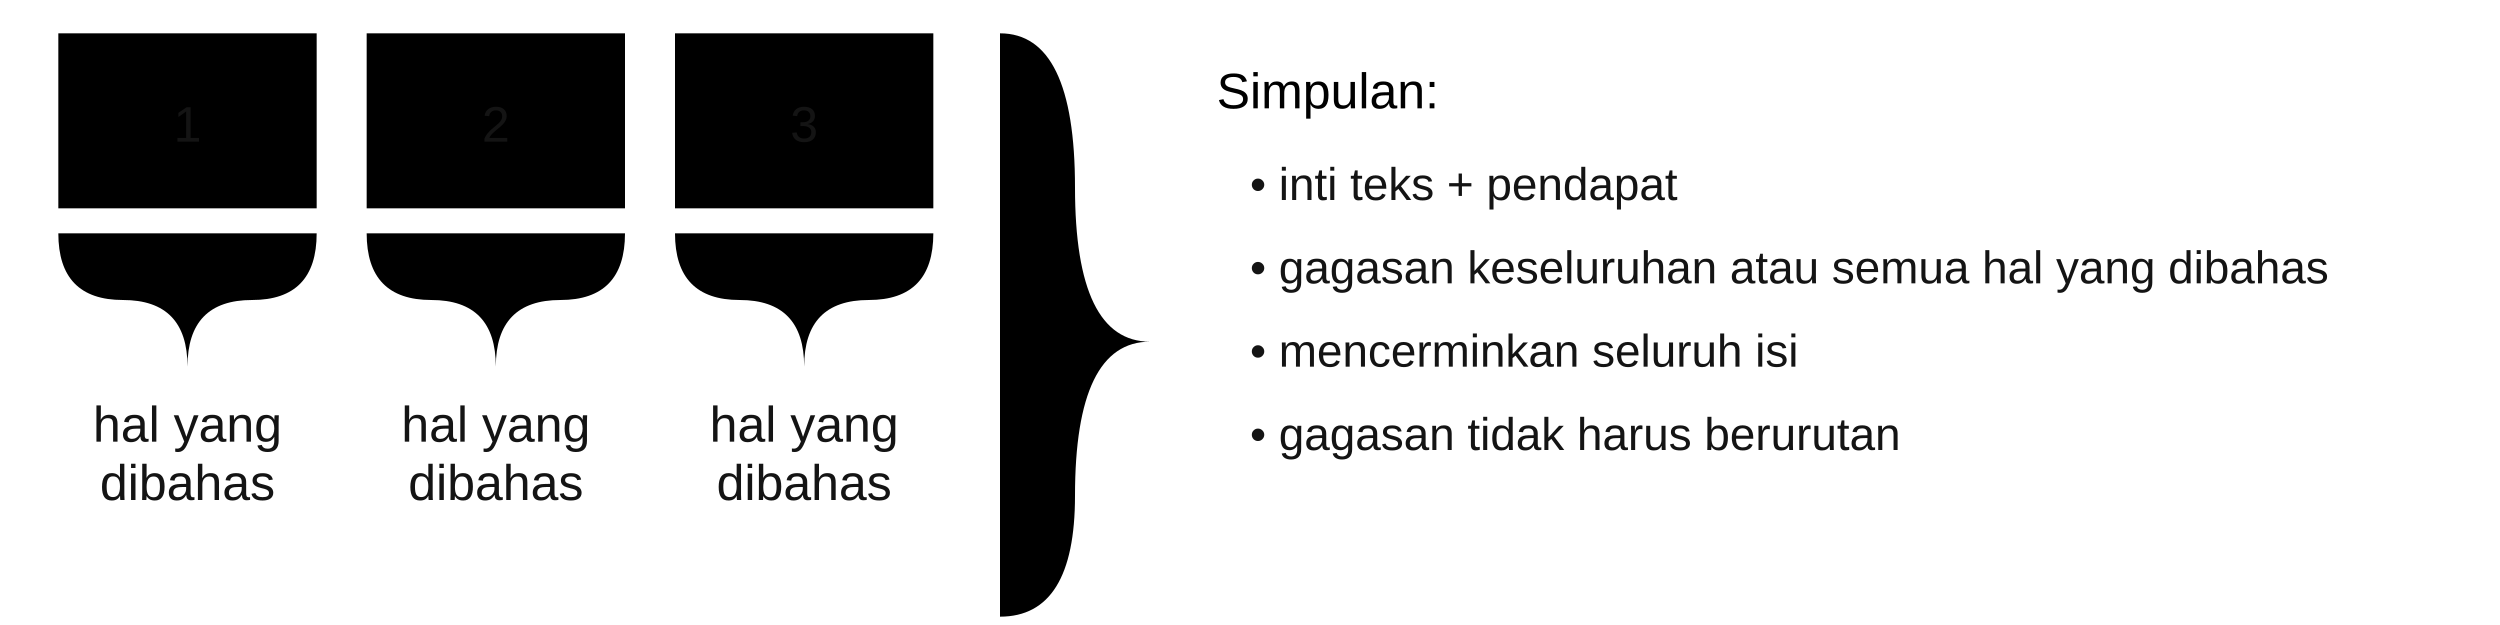
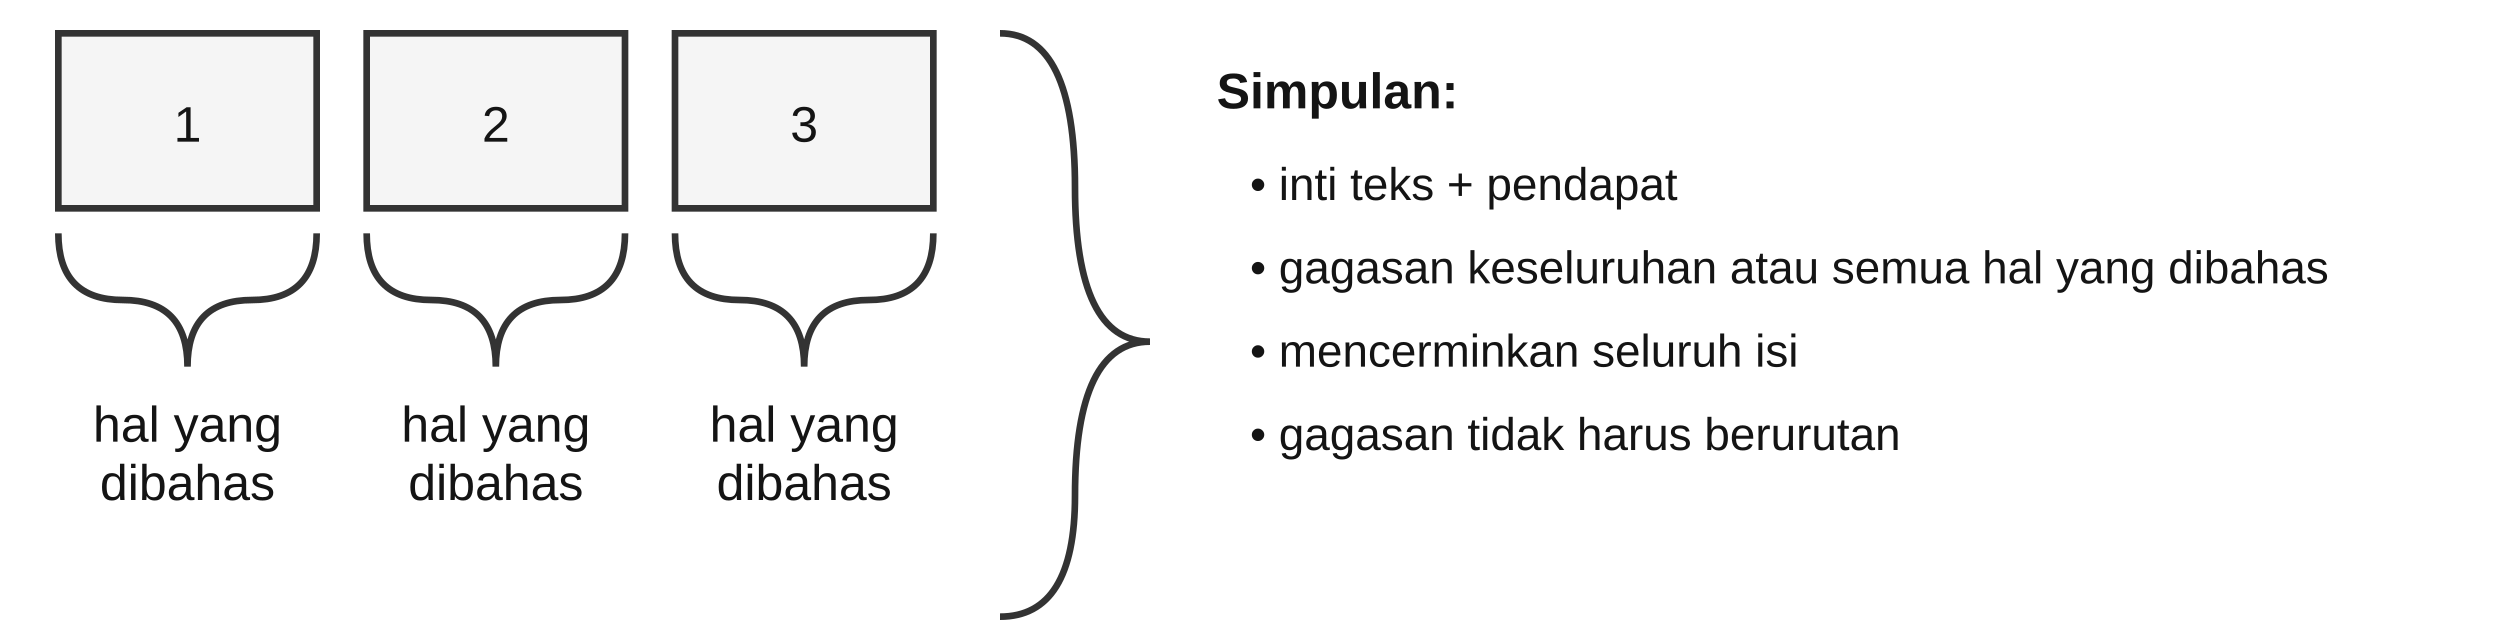
<svg xmlns="http://www.w3.org/2000/svg" viewBox="0 0 600 150" role="img" aria-label="Bagan cara menyimpulkan teks: kotak 1, 2, 3 masing-masing hal yang dibahas, disimpulkan menjadi simpulan">
-   <style>.lb{font-size:12px;fill:#141414;text-anchor:middle}.lbs{font-size:11px;fill:#141414;text-anchor:start}text{font-family:Arial,Helvetica,sans-serif}</style>
+   <style>.hbar{background:linear-gradient(#c2c2c2,#a5a5a5);border:1px solid #7f7f7f;padding:5px 10px;font-weight:bold;margin:20px 0 10px}.sumber{text-align:right;font-style:italic;margin:4px 0 16px;font-size:13px;color:#333}.petik{font-style:italic}.hal{display:inline-block;float:right;background:#8a8a8a;color:#fff;border-radius:9px;padding:1px 9px;font-size:11.5px;margin:2px 0 2px 10px}.toc{border:1.5px solid #979797;background:#f3f3f3;border-radius:6px;padding:12px 18px;margin:0 0 22px;font-size:14px}.note{font-size:12.5px;color:#555;border-top:1.5px solid #999;margin-top:34px;padding-top:10px;line-height:1.5}.lb{font-size:12px;fill:#141414;text-anchor:middle}.lbb{font-size:12px;fill:#141414;text-anchor:start;font-weight:bold}.lbs{font-size:11px;fill:#141414;text-anchor:start}.bxf{fill:#f5f5f5;stroke:#333;stroke-width:1.6}.br{fill:none;stroke:#333;stroke-width:1.6}.tick{font-weight:bold;font-size:14px}.jb{font-weight:bold;margin:6px 0 6px 30px}.kbar{background:#383838;color:#fff;padding:8px 14px;font-weight:bold;font-size:19px;margin:34px 0 14px;border-radius:4px}.ksub{font-weight:bold;font-size:16px;margin:18px 0 8px}text{font-family:Arial,Helvetica,sans-serif}</style>
  <rect x="0" y="0" width="100%" height="100%" fill="#ffffff" />
  <rect class="bxf" x="14" y="8" width="62" height="42" />
  <text class="lb" x="45" y="34">1</text>
  <rect class="bxf" x="88" y="8" width="62" height="42" />
  <text class="lb" x="119" y="34">2</text>
  <rect class="bxf" x="162" y="8" width="62" height="42" />
  <text class="lb" x="193" y="34">3</text>
  <path class="br" d="M 14 56 Q 14 72 29.5 72 Q 45 72 45 88 Q 45 72 60.5 72 Q 76 72 76 56" />
  <path class="br" d="M 88 56 Q 88 72 103.5 72 Q 119 72 119 88 Q 119 72 134.5 72 Q 150 72 150 56" />
  <path class="br" d="M 162 56 Q 162 72 177.5 72 Q 193 72 193 88 Q 193 72 208.5 72 Q 224 72 224 56" />
  <text class="lb" x="45" y="106">hal yang</text>
  <text class="lb" x="45" y="120">dibahas</text>
  <text class="lb" x="119" y="106">hal yang</text>
  <text class="lb" x="119" y="120">dibahas</text>
  <text class="lb" x="193" y="106">hal yang</text>
  <text class="lb" x="193" y="120">dibahas</text>
  <path class="br" d="M 240 8 Q 258 8 258 45 Q 258 82 276 82 Q 258 82 258 119 Q 258 148 240 148" />
  <text class="lbb" x="292" y="26">Simpulan:</text>
  <text class="lbs" x="300" y="48">• inti teks + pendapat</text>
  <text class="lbs" x="300" y="68">• gagasan keseluruhan atau semua hal yang dibahas</text>
  <text class="lbs" x="300" y="88">• mencerminkan seluruh isi</text>
  <text class="lbs" x="300" y="108">• gagasan tidak harus berurutan</text>
</svg>
